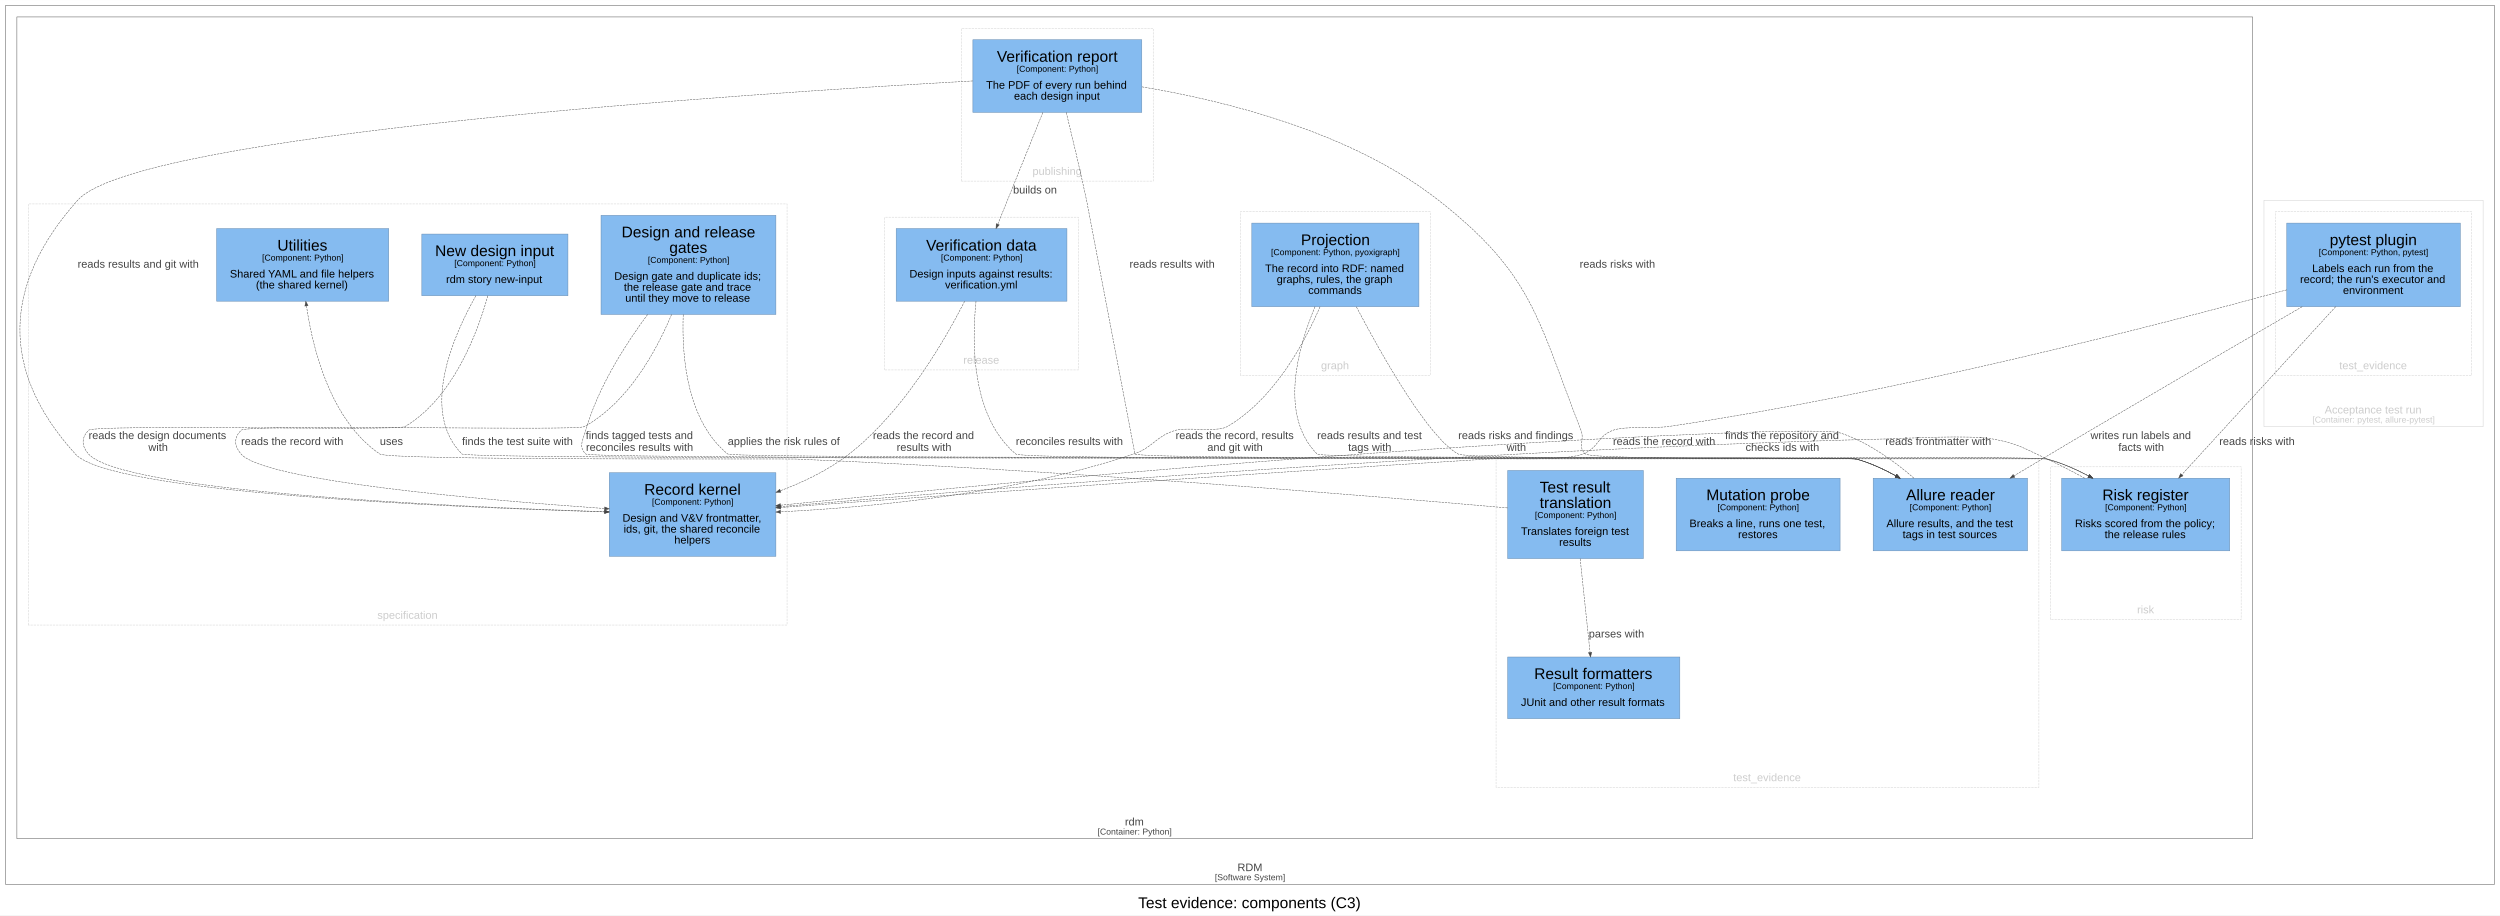
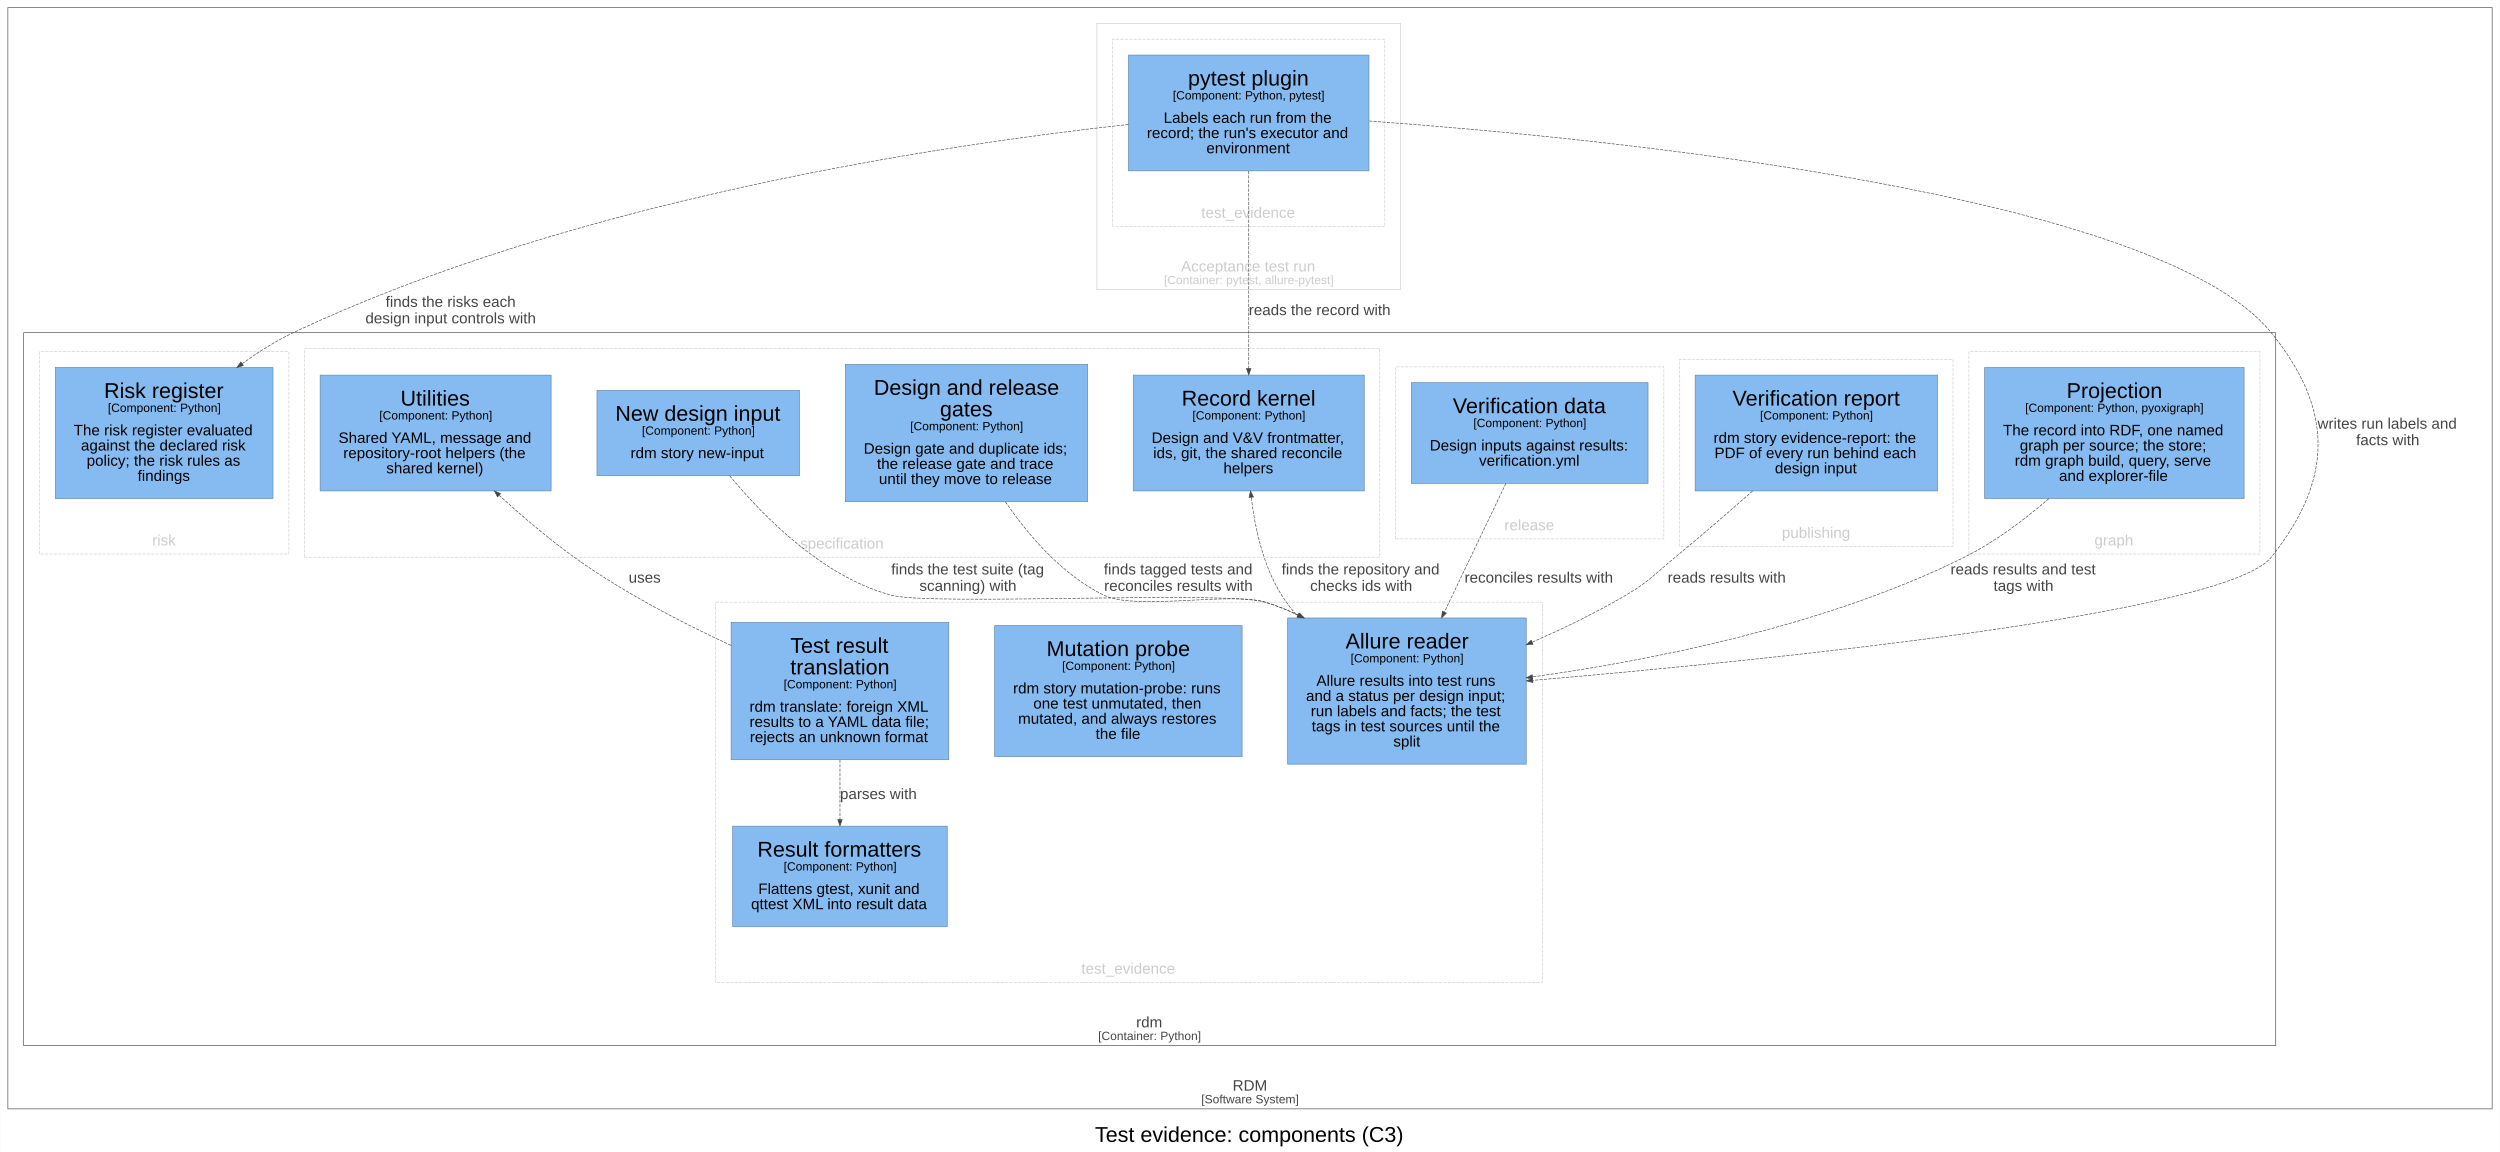
- <svg xmlns="http://www.w3.org/2000/svg" width="5476pt" height="2005pt" viewBox="0.00 0.00 5476.00 2004.80">
-   <g id="graph0" class="graph" transform="scale(1 1) rotate(0) translate(4 2000.8)">
-     <polygon fill="white" stroke="transparent" points="-4,4 -4,-2000.8 5472,-2000.8 5472,4 -4,4" />
-     <text text-anchor="start" x="2489" y="-11.8" font-family="Arial" font-size="34.00">Test evidence: components (C3)</text>
+ <svg xmlns="http://www.w3.org/2000/svg" width="3950pt" height="1820pt" viewBox="0.00 0.00 3950.00 1820.40">
+   <g id="graph0" class="graph" transform="scale(1 1) rotate(0) translate(4 1816.4)">
+     <polygon fill="white" stroke="transparent" points="-4,4 -4,-1816.4 3946,-1816.4 3946,4 -4,4" />
+     <text text-anchor="start" x="1726" y="-11.8" font-family="Arial" font-size="34.00">Test evidence: components (C3)</text>
    <g id="clust1" class="cluster">
-       <polygon fill="none" stroke="#444444" points="8,-64 8,-1988.8 5460,-1988.8 5460,-64 8,-64" />
-       <text text-anchor="start" x="2706.5" y="-92.8" font-family="Arial" font-size="24.00" fill="#444444">RDM</text>
-       <text text-anchor="start" x="2657" y="-72.8" font-family="Arial" font-size="19.00" fill="#444444">[Software System]</text>
+       <polygon fill="none" stroke="#444444" points="8,-64 8,-1804.4 3934,-1804.4 3934,-64 8,-64" />
+       <text text-anchor="start" x="1943.5" y="-92.8" font-family="Arial" font-size="24.00" fill="#444444">RDM</text>
+       <text text-anchor="start" x="1894" y="-72.8" font-family="Arial" font-size="19.00" fill="#444444">[Software System]</text>
    </g>
    <g id="clust2" class="cluster">
-       <polygon fill="none" stroke="#cccccc" points="4955,-1066.4 4955,-1562.2 5435,-1562.2 5435,-1066.4 4955,-1066.4" />
-       <text text-anchor="start" x="5088" y="-1095.2" font-family="Arial" font-size="24.00" fill="#cccccc">Acceptance test run</text>
-       <text text-anchor="start" x="5061" y="-1075.2" font-family="Arial" font-size="19.00" fill="#cccccc">[Container: pytest, allure-pytest]</text>
+       <polygon fill="none" stroke="#cccccc" points="1729,-1358.6 1729,-1779.4 2209,-1779.4 2209,-1358.6 1729,-1358.6" />
+       <text text-anchor="start" x="1862" y="-1387.4" font-family="Arial" font-size="24.00" fill="#cccccc">Acceptance test run</text>
+       <text text-anchor="start" x="1835" y="-1367.4" font-family="Arial" font-size="19.00" fill="#cccccc">[Container: pytest, allure-pytest]</text>
    </g>
    <g id="clust3" class="cluster">
-       <polygon fill="none" stroke="#cccccc" stroke-dasharray="5,2" points="4980,-1178.6 4980,-1537.2 5410,-1537.2 5410,-1178.6 4980,-1178.6" />
-       <text text-anchor="start" x="5120" y="-1192.2" font-family="Arial" font-size="24.00" fill="#cccccc">test_evidence</text>
+       <polygon fill="none" stroke="#cccccc" stroke-dasharray="5,2" points="1754,-1458.6 1754,-1754.4 2184,-1754.4 2184,-1458.6 1754,-1458.6" />
+       <text text-anchor="start" x="1894" y="-1472.2" font-family="Arial" font-size="24.00" fill="#cccccc">test_evidence</text>
    </g>
    <g id="clust4" class="cluster">
-       <polygon fill="none" stroke="#444444" points="33,-164 33,-1963.8 4930,-1963.8 4930,-164 33,-164" />
-       <text text-anchor="start" x="2460" y="-192.8" font-family="Arial" font-size="24.00" fill="#444444">rdm</text>
-       <text text-anchor="start" x="2400" y="-172.8" font-family="Arial" font-size="19.00" fill="#444444">[Container: Python]</text>
+       <polygon fill="none" stroke="#444444" points="33,-164 33,-1290.6 3592,-1290.6 3592,-164 33,-164" />
+       <text text-anchor="start" x="1791" y="-192.8" font-family="Arial" font-size="24.00" fill="#444444">rdm</text>
+       <text text-anchor="start" x="1731" y="-172.8" font-family="Arial" font-size="19.00" fill="#444444">[Container: Python]</text>
    </g>
    <g id="clust10" class="cluster">
-       <polygon fill="none" stroke="#cccccc" stroke-dasharray="5,2" points="3273,-276.2 3273,-995.4 4462,-995.4 4462,-276.2 3273,-276.2" />
-       <text text-anchor="start" x="3792.5" y="-289.8" font-family="Arial" font-size="24.00" fill="#cccccc">test_evidence</text>
+       <polygon fill="none" stroke="#cccccc" stroke-dasharray="5,2" points="1126,-264 1126,-864.8 2433,-864.8 2433,-264 1126,-264" />
+       <text text-anchor="start" x="1704.5" y="-277.6" font-family="Arial" font-size="24.00" fill="#cccccc">test_evidence</text>
    </g>
    <g id="clust5" class="cluster">
-       <polygon fill="none" stroke="#cccccc" stroke-dasharray="5,2" points="2713,-1178.6 2713,-1537.2 3129,-1537.2 3129,-1178.6 2713,-1178.6" />
-       <text text-anchor="start" x="2889.5" y="-1192.2" font-family="Arial" font-size="24.00" fill="#cccccc">graph</text>
+       <polygon fill="none" stroke="#cccccc" stroke-dasharray="5,2" points="3107,-940.8 3107,-1260.6 3567,-1260.6 3567,-940.8 3107,-940.8" />
+       <text text-anchor="start" x="3305.5" y="-954.4" font-family="Arial" font-size="24.00" fill="#cccccc">graph</text>
    </g>
    <g id="clust6" class="cluster">
-       <polygon fill="none" stroke="#cccccc" stroke-dasharray="5,2" points="2102,-1604.2 2102,-1938.8 2522,-1938.8 2522,-1604.2 2102,-1604.2" />
-       <text text-anchor="start" x="2257.5" y="-1617.8" font-family="Arial" font-size="24.00" fill="#cccccc">publishing</text>
+       <polygon fill="none" stroke="#cccccc" stroke-dasharray="5,2" points="2650,-952.8 2650,-1248.6 3082,-1248.6 3082,-952.8 2650,-952.8" />
+       <text text-anchor="start" x="2811.5" y="-966.4" font-family="Arial" font-size="24.00" fill="#cccccc">publishing</text>
    </g>
    <g id="clust7" class="cluster">
-       <polygon fill="none" stroke="#cccccc" stroke-dasharray="5,2" points="1934,-1190.6 1934,-1525.2 2358,-1525.2 2358,-1190.6 1934,-1190.6" />
-       <text text-anchor="start" x="2106" y="-1204.2" font-family="Arial" font-size="24.00" fill="#cccccc">release</text>
+       <polygon fill="none" stroke="#cccccc" stroke-dasharray="5,2" points="2201,-964.8 2201,-1236.6 2625,-1236.6 2625,-964.8 2201,-964.8" />
+       <text text-anchor="start" x="2373" y="-978.4" font-family="Arial" font-size="24.00" fill="#cccccc">release</text>
    </g>
    <g id="clust8" class="cluster">
-       <polygon fill="none" stroke="#cccccc" stroke-dasharray="5,2" points="4487,-643.8 4487,-978.4 4905,-978.4 4905,-643.8 4487,-643.8" />
-       <text text-anchor="start" x="4677" y="-657.4" font-family="Arial" font-size="24.00" fill="#cccccc">risk</text>
+       <polygon fill="none" stroke="#cccccc" stroke-dasharray="5,2" points="58,-940.8 58,-1260.6 452,-1260.6 452,-940.8 58,-940.8" />
+       <text text-anchor="start" x="236" y="-954.4" font-family="Arial" font-size="24.00" fill="#cccccc">risk</text>
    </g>
    <g id="clust9" class="cluster">
-       <polygon fill="none" stroke="#cccccc" stroke-dasharray="5,2" points="58,-631.8 58,-1554.2 1720,-1554.2 1720,-631.8 58,-631.8" />
-       <text text-anchor="start" x="822.5" y="-645.4" font-family="Arial" font-size="24.00" fill="#cccccc">specification</text>
-     </g>
-     <g id="43" class="node">
-       <polygon fill="#85bbf0" stroke="#5d82a8" points="5385,-1512.2 5005,-1512.2 5005,-1329.2 5385,-1329.2 5385,-1512.2" />
-       <text text-anchor="start" x="5099" y="-1464" font-family="Arial" font-size="34.00" fill="#000000">pytest plugin</text>
-       <text text-anchor="start" x="5075" y="-1442" font-family="Arial" font-size="19.00" fill="#000000">[Component: Python, pytest]</text>
-       <text text-anchor="start" x="5060.5" y="-1405" font-family="Arial" font-size="24.00" fill="#000000">Labels each run from the</text>
-       <text text-anchor="start" x="5034" y="-1381" font-family="Arial" font-size="24.00" fill="#000000">record; the run's executor and</text>
-       <text text-anchor="start" x="5128" y="-1357" font-family="Arial" font-size="24.00" fill="#000000">environment</text>
+       <polygon fill="none" stroke="#cccccc" stroke-dasharray="5,2" points="477,-935.8 477,-1265.6 2176,-1265.6 2176,-935.8 477,-935.8" />
+       <text text-anchor="start" x="1260" y="-949.4" font-family="Arial" font-size="24.00" fill="#cccccc">specification</text>
+     </g>
+     <g id="44" class="node">
+       <polygon fill="#85bbf0" stroke="#5d82a8" points="2159,-1729.4 1779,-1729.4 1779,-1546.4 2159,-1546.4 2159,-1729.4" />
+       <text text-anchor="start" x="1873" y="-1681.2" font-family="Arial" font-size="34.00" fill="#000000">pytest plugin</text>
+       <text text-anchor="start" x="1849" y="-1659.2" font-family="Arial" font-size="19.00" fill="#000000">[Component: Python, pytest]</text>
+       <text text-anchor="start" x="1834.5" y="-1622.2" font-family="Arial" font-size="24.00" fill="#000000">Labels each run from the</text>
+       <text text-anchor="start" x="1808" y="-1598.2" font-family="Arial" font-size="24.00" fill="#000000">record; the run's executor and</text>
+       <text text-anchor="start" x="1902" y="-1574.2" font-family="Arial" font-size="24.00" fill="#000000">environment</text>
    </g>
    <g id="25" class="node">
-       <polygon fill="#85bbf0" stroke="#5d82a8" points="4880,-953.4 4512,-953.4 4512,-794.4 4880,-794.4 4880,-953.4" />
-       <text text-anchor="start" x="4601" y="-905.2" font-family="Arial" font-size="34.00" fill="#000000">Risk register</text>
-       <text text-anchor="start" x="4607" y="-883.2" font-family="Arial" font-size="19.00" fill="#000000">[Component: Python]</text>
-       <text text-anchor="start" x="4541" y="-846.2" font-family="Arial" font-size="24.00" fill="#000000">Risks scored from the policy;</text>
-       <text text-anchor="start" x="4606" y="-822.2" font-family="Arial" font-size="24.00" fill="#000000">the release rules</text>
-     </g>
-     <g id="120" class="edge">
-       <path fill="none" stroke="#444444" stroke-dasharray="5,2" d="M5112.04,-1329.13C5018.36,-1226.84 4867.02,-1061.62 4775,-961.15" />
-       <polygon fill="#444444" stroke="#444444" points="4777.54,-958.75 4768.21,-953.73 4772.38,-963.47 4777.54,-958.75" />
-       <text text-anchor="start" x="4857" y="-1026.2" font-family="Arial" font-size="24.00" fill="#444444">reads risks with</text>
+       <polygon fill="#85bbf0" stroke="#5d82a8" points="427,-1235.6 83,-1235.6 83,-1028.6 427,-1028.6 427,-1235.6" />
+       <text text-anchor="start" x="160" y="-1187.4" font-family="Arial" font-size="34.00" fill="#000000">Risk register</text>
+       <text text-anchor="start" x="166" y="-1165.4" font-family="Arial" font-size="19.00" fill="#000000">[Component: Python]</text>
+       <text text-anchor="start" x="112" y="-1128.4" font-family="Arial" font-size="24.00" fill="#000000">The risk register evaluated</text>
+       <text text-anchor="start" x="123.5" y="-1104.4" font-family="Arial" font-size="24.00" fill="#000000">against the declared risk</text>
+       <text text-anchor="start" x="132.5" y="-1080.4" font-family="Arial" font-size="24.00" fill="#000000">policy; the risk rules as</text>
+       <text text-anchor="start" x="213" y="-1056.4" font-family="Arial" font-size="24.00" fill="#000000">findings</text>
+     </g>
+     <g id="121" class="edge">
+       <path fill="none" stroke="#444444" stroke-dasharray="5,2" d="M1778.93,-1619.75C1484.01,-1587.43 903.86,-1500.82 459,-1290.6 431.26,-1277.49 403.74,-1260.1 378.32,-1241.67" />
+       <polygon fill="#444444" stroke="#444444" points="380.27,-1238.76 370.14,-1235.65 376.12,-1244.4 380.27,-1238.76" />
+       <text text-anchor="start" x="605" y="-1331.4" font-family="Arial" font-size="24.00" fill="#444444">finds the risks each</text>
+       <text text-anchor="start" x="573" y="-1305.4" font-family="Arial" font-size="24.00" fill="#444444">design input controls with</text>
    </g>
    <g id="6" class="node">
-       <polygon fill="#85bbf0" stroke="#5d82a8" points="1695.5,-965.4 1330.5,-965.4 1330.5,-782.4 1695.5,-782.4 1695.5,-965.4" />
-       <text text-anchor="start" x="1407" y="-917.2" font-family="Arial" font-size="34.00" fill="#000000">Record kernel</text>
-       <text text-anchor="start" x="1424" y="-895.2" font-family="Arial" font-size="19.00" fill="#000000">[Component: Python]</text>
-       <text text-anchor="start" x="1359.5" y="-858.2" font-family="Arial" font-size="24.00" fill="#000000">Design and V&amp;V frontmatter,</text>
-       <text text-anchor="start" x="1362" y="-834.2" font-family="Arial" font-size="24.00" fill="#000000">ids, git, the shared reconcile</text>
-       <text text-anchor="start" x="1473" y="-810.2" font-family="Arial" font-size="24.00" fill="#000000">helpers</text>
-     </g>
-     <g id="116" class="edge">
-       <path fill="none" stroke="#444444" stroke-dasharray="5,2" d="M5004.93,-1366.02C4715.06,-1286.5 4143.93,-1138.98 3649,-1066.4 3622.56,-1062.52 3553.95,-1067.99 3529,-1058.4 3494.14,-1045 3497.95,-1019.56 3463,-1006.4 3419.68,-990.09 3301.2,-998.22 3255,-995.4 2692.05,-961.05 2027.32,-912.98 1706.05,-889.28" />
-       <polygon fill="#444444" stroke="#444444" points="1705.93,-885.76 1695.7,-888.52 1705.42,-892.74 1705.93,-885.76" />
-       <text text-anchor="start" x="3529" y="-1026.2" font-family="Arial" font-size="24.00" fill="#444444">reads the record with</text>
+       <polygon fill="#85bbf0" stroke="#5d82a8" points="2151.5,-1223.6 1786.5,-1223.6 1786.5,-1040.6 2151.5,-1040.6 2151.5,-1223.6" />
+       <text text-anchor="start" x="1863" y="-1175.4" font-family="Arial" font-size="34.00" fill="#000000">Record kernel</text>
+       <text text-anchor="start" x="1880" y="-1153.4" font-family="Arial" font-size="19.00" fill="#000000">[Component: Python]</text>
+       <text text-anchor="start" x="1815.5" y="-1116.4" font-family="Arial" font-size="24.00" fill="#000000">Design and V&amp;V frontmatter,</text>
+       <text text-anchor="start" x="1818" y="-1092.4" font-family="Arial" font-size="24.00" fill="#000000">ids, git, the shared reconcile</text>
+       <text text-anchor="start" x="1929" y="-1068.4" font-family="Arial" font-size="24.00" fill="#000000">helpers</text>
+     </g>
+     <g id="117" class="edge">
+       <path fill="none" stroke="#444444" stroke-dasharray="5,2" d="M1969,-1546.25C1969,-1458.32 1969,-1325.18 1969,-1233.95" />
+       <polygon fill="#444444" stroke="#444444" points="1972.5,-1233.87 1969,-1223.87 1965.5,-1233.87 1972.5,-1233.87" />
+       <text text-anchor="start" x="1969" y="-1318.4" font-family="Arial" font-size="24.00" fill="#444444">reads the record with</text>
    </g>
    <g id="21" class="node">
-       <polygon fill="#85bbf0" stroke="#5d82a8" points="4437,-953.4 4099,-953.4 4099,-794.4 4437,-794.4 4437,-953.4" />
-       <text text-anchor="start" x="4171" y="-905.2" font-family="Arial" font-size="34.00" fill="#000000">Allure reader</text>
-       <text text-anchor="start" x="4179" y="-883.2" font-family="Arial" font-size="19.00" fill="#000000">[Component: Python]</text>
-       <text text-anchor="start" x="4128" y="-846.2" font-family="Arial" font-size="24.00" fill="#000000">Allure results, and the test</text>
-       <text text-anchor="start" x="4163.5" y="-822.2" font-family="Arial" font-size="24.00" fill="#000000">tags in test sources</text>
-     </g>
-     <g id="129" class="edge">
-       <path fill="none" stroke="#444444" stroke-dasharray="5,2" d="M5038.71,-1329.12C4913.22,-1256.27 4732.56,-1151.13 4575,-1058.4 4527.77,-1030.6 4516.06,-1023.49 4469,-995.4 4449.13,-983.54 4428.17,-971 4407.58,-958.67" />
-       <polygon fill="#444444" stroke="#444444" points="4409.16,-955.54 4398.78,-953.4 4405.56,-961.54 4409.16,-955.54" />
-       <text text-anchor="start" x="4575" y="-1039.2" font-family="Arial" font-size="24.00" fill="#444444">writes run labels and</text>
-       <text text-anchor="start" x="4636" y="-1013.2" font-family="Arial" font-size="24.00" fill="#444444">facts with</text>
-     </g>
-     <g id="36" class="node">
-       <polygon fill="#85bbf0" stroke="#5d82a8" points="3104,-1512.2 2738,-1512.2 2738,-1329.2 3104,-1329.2 3104,-1512.2" />
-       <text text-anchor="start" x="2845.5" y="-1464" font-family="Arial" font-size="34.00" fill="#000000">Projection</text>
-       <text text-anchor="start" x="2780" y="-1442" font-family="Arial" font-size="19.00" fill="#000000">[Component: Python, pyoxigraph]</text>
-       <text text-anchor="start" x="2767" y="-1405" font-family="Arial" font-size="24.00" fill="#000000">The record into RDF: named</text>
-       <text text-anchor="start" x="2792.5" y="-1381" font-family="Arial" font-size="24.00" fill="#000000">graphs, rules, the graph</text>
-       <text text-anchor="start" x="2861.5" y="-1357" font-family="Arial" font-size="24.00" fill="#000000">commands</text>
-     </g>
-     <g id="82" class="edge">
-       <path fill="none" stroke="#444444" stroke-dasharray="5,2" d="M2967.01,-1328.76C3025.04,-1218.22 3125.05,-1041.98 3190,-1006.4 3221.43,-989.18 4445.36,-1004.57 4480,-995.4 4511.04,-987.19 4542.37,-973.49 4571.18,-958.22" />
-       <polygon fill="#444444" stroke="#444444" points="4572.9,-961.27 4580.03,-953.43 4569.57,-955.11 4572.9,-961.27" />
-       <text text-anchor="start" x="3190" y="-1039.2" font-family="Arial" font-size="24.00" fill="#444444">reads risks and findings</text>
-       <text text-anchor="start" x="3296" y="-1013.2" font-family="Arial" font-size="24.00" fill="#444444">with</text>
-     </g>
-     <g id="81" class="edge">
-       <path fill="none" stroke="#444444" stroke-dasharray="5,2" d="M2887.44,-1328.95C2851.16,-1245.02 2784.64,-1124.74 2684,-1066.4 2662.22,-1053.78 2595.1,-1065.66 2571,-1058.4 2526.03,-1044.85 2523.51,-1021.39 2479,-1006.4 2220.44,-919.31 1904.48,-889.76 1705.93,-879.82" />
-       <polygon fill="#444444" stroke="#444444" points="1705.84,-876.31 1695.68,-879.31 1705.5,-883.3 1705.84,-876.31" />
-       <text text-anchor="start" x="2571" y="-1039.2" font-family="Arial" font-size="24.00" fill="#444444">reads the record, results</text>
-       <text text-anchor="start" x="2640.5" y="-1013.2" font-family="Arial" font-size="24.00" fill="#444444">and git with</text>
+       <polygon fill="#85bbf0" stroke="#5d82a8" points="2407.5,-839.8 2030.5,-839.8 2030.5,-608.8 2407.5,-608.8 2407.5,-839.8" />
+       <text text-anchor="start" x="2122" y="-791.6" font-family="Arial" font-size="34.00" fill="#000000">Allure reader</text>
+       <text text-anchor="start" x="2130" y="-769.6" font-family="Arial" font-size="19.00" fill="#000000">[Component: Python]</text>
+       <text text-anchor="start" x="2076" y="-732.6" font-family="Arial" font-size="24.00" fill="#000000">Allure results into test runs</text>
+       <text text-anchor="start" x="2059.5" y="-708.6" font-family="Arial" font-size="24.00" fill="#000000">and a status per design input;</text>
+       <text text-anchor="start" x="2067" y="-684.6" font-family="Arial" font-size="24.00" fill="#000000">run labels and facts; the test</text>
+       <text text-anchor="start" x="2068.5" y="-660.6" font-family="Arial" font-size="24.00" fill="#000000">tags in test sources until the</text>
+       <text text-anchor="start" x="2197.5" y="-636.6" font-family="Arial" font-size="24.00" fill="#000000">split</text>
+     </g>
+     <g id="130" class="edge">
+       <path fill="none" stroke="#444444" stroke-dasharray="5,2" d="M2159.37,-1625.16C2547.23,-1596.87 3407.44,-1510.25 3585,-1290.6 3684.13,-1167.97 3683.01,-1059.33 3585,-935.8 3513.34,-845.48 2779.3,-772.13 2417.88,-741.18" />
+       <polygon fill="#444444" stroke="#444444" points="2418.09,-737.68 2407.83,-740.32 2417.5,-744.66 2418.09,-737.68" />
+       <text text-anchor="start" x="3658" y="-1138.9" font-family="Arial" font-size="24.00" fill="#444444">writes run labels and</text>
+       <text text-anchor="start" x="3719" y="-1112.9" font-family="Arial" font-size="24.00" fill="#444444">facts with</text>
+     </g>
+     <g id="37" class="node">
+       <polygon fill="#85bbf0" stroke="#5d82a8" points="3542,-1235.6 3132,-1235.6 3132,-1028.6 3542,-1028.6 3542,-1235.6" />
+       <text text-anchor="start" x="3261.5" y="-1187.4" font-family="Arial" font-size="34.00" fill="#000000">Projection</text>
+       <text text-anchor="start" x="3196" y="-1165.4" font-family="Arial" font-size="19.00" fill="#000000">[Component: Python, pyoxigraph]</text>
+       <text text-anchor="start" x="3161" y="-1128.4" font-family="Arial" font-size="24.00" fill="#000000">The record into RDF, one named</text>
+       <text text-anchor="start" x="3187.5" y="-1104.4" font-family="Arial" font-size="24.00" fill="#000000">graph per source; the store;</text>
+       <text text-anchor="start" x="3179.5" y="-1080.4" font-family="Arial" font-size="24.00" fill="#000000">rdm graph build, query, serve</text>
+       <text text-anchor="start" x="3249.5" y="-1056.4" font-family="Arial" font-size="24.00" fill="#000000">and explorer-file</text>
+     </g>
+     <g id="128" class="edge">
+       <path fill="none" stroke="#444444" stroke-dasharray="5,2" d="M3233.41,-1028.39C3194.33,-994.56 3147.73,-959.56 3100,-935.8 2880.72,-826.64 2602.14,-772.39 2417.59,-746.64" />
+       <polygon fill="#444444" stroke="#444444" points="2417.88,-743.15 2407.5,-745.25 2416.93,-750.08 2417.88,-743.15" />
+       <text text-anchor="start" x="3078" y="-908.6" font-family="Arial" font-size="24.00" fill="#444444">reads results and test</text>
+       <text text-anchor="start" x="3146" y="-882.6" font-family="Arial" font-size="24.00" fill="#444444">tags with</text>
+     </g>
+     <g id="35" class="node">
+       <polygon fill="#85bbf0" stroke="#5d82a8" points="3057.5,-1223.6 2674.5,-1223.6 2674.5,-1040.6 3057.5,-1040.6 3057.5,-1223.6" />
+       <text text-anchor="start" x="2733.5" y="-1175.4" font-family="Arial" font-size="34.00" fill="#000000">Verification report</text>
+       <text text-anchor="start" x="2777" y="-1153.4" font-family="Arial" font-size="19.00" fill="#000000">[Component: Python]</text>
+       <text text-anchor="start" x="2703.5" y="-1116.4" font-family="Arial" font-size="24.00" fill="#000000">rdm story evidence-report: the</text>
+       <text text-anchor="start" x="2705" y="-1092.4" font-family="Arial" font-size="24.00" fill="#000000">PDF of every run behind each</text>
+       <text text-anchor="start" x="2800.5" y="-1068.4" font-family="Arial" font-size="24.00" fill="#000000">design input</text>
+     </g>
+     <g id="133" class="edge">
+       <path fill="none" stroke="#444444" stroke-dasharray="5,2" d="M2765.32,-1040.52C2727.43,-1007.07 2683.67,-969.19 2643,-935.8 2609.2,-908.04 2602.67,-898.02 2565,-875.8 2518.66,-848.46 2466.43,-823.17 2416.88,-801.43" />
+       <polygon fill="#444444" stroke="#444444" points="2418.22,-798.2 2407.65,-797.41 2415.42,-804.62 2418.22,-798.2" />
+       <text text-anchor="start" x="2631" y="-895.6" font-family="Arial" font-size="24.00" fill="#444444">reads results with</text>
+     </g>
+     <g id="19" class="node">
+       <polygon fill="#85bbf0" stroke="#5d82a8" points="2600,-1211.6 2226,-1211.6 2226,-1052.6 2600,-1052.6 2600,-1211.6" />
+       <text text-anchor="start" x="2291.5" y="-1163.4" font-family="Arial" font-size="34.00" fill="#000000">Verification data</text>
+       <text text-anchor="start" x="2324" y="-1141.4" font-family="Arial" font-size="19.00" fill="#000000">[Component: Python]</text>
+       <text text-anchor="start" x="2255" y="-1104.4" font-family="Arial" font-size="24.00" fill="#000000">Design inputs against results:</text>
+       <text text-anchor="start" x="2333" y="-1080.4" font-family="Arial" font-size="24.00" fill="#000000">verification.yml</text>
+     </g>
+     <g id="132" class="edge">
+       <path fill="none" stroke="#444444" stroke-dasharray="5,2" d="M2375.36,-1052.38C2347.79,-994.7 2309.82,-915.28 2278.2,-849.14" />
+       <polygon fill="#444444" stroke="#444444" points="2281.26,-847.41 2273.79,-839.9 2274.94,-850.43 2281.26,-847.41" />
+       <text text-anchor="start" x="2310" y="-895.6" font-family="Arial" font-size="24.00" fill="#444444">reconciles results with</text>
+     </g>
+     <g id="11" class="node">
+       <polygon fill="#85bbf0" stroke="#5d82a8" points="1259,-1199.6 939,-1199.6 939,-1064.6 1259,-1064.6 1259,-1199.6" />
+       <text text-anchor="start" x="968" y="-1151.4" font-family="Arial" font-size="34.00" fill="#000000">New design input</text>
+       <text text-anchor="start" x="1010" y="-1129.4" font-family="Arial" font-size="19.00" fill="#000000">[Component: Python]</text>
+       <text text-anchor="start" x="992" y="-1092.4" font-family="Arial" font-size="24.00" fill="#000000">rdm story new-input</text>
    </g>
    <g id="127" class="edge">
-       <path fill="none" stroke="#444444" stroke-dasharray="5,2" d="M2876.44,-1329.18C2837.25,-1235.05 2798.17,-1090 2881,-1006.4 2892.54,-994.75 4046.19,-999.76 4062,-995.4 4091.64,-987.22 4121.41,-973.65 4148.74,-958.51" />
-       <polygon fill="#444444" stroke="#444444" points="4150.54,-961.51 4157.53,-953.55 4147.1,-955.42 4150.54,-961.51" />
-       <text text-anchor="start" x="2881" y="-1039.2" font-family="Arial" font-size="24.00" fill="#444444">reads results and test</text>
-       <text text-anchor="start" x="2949" y="-1013.2" font-family="Arial" font-size="24.00" fill="#444444">tags with</text>
-     </g>
-     <g id="34" class="node">
-       <polygon fill="#85bbf0" stroke="#5d82a8" points="2497,-1913.8 2127,-1913.8 2127,-1754.8 2497,-1754.8 2497,-1913.8" />
-       <text text-anchor="start" x="2179.5" y="-1865.6" font-family="Arial" font-size="34.00" fill="#000000">Verification report</text>
-       <text text-anchor="start" x="2223" y="-1843.6" font-family="Arial" font-size="19.00" fill="#000000">[Component: Python]</text>
-       <text text-anchor="start" x="2156" y="-1806.6" font-family="Arial" font-size="24.00" fill="#000000">The PDF of every run behind</text>
-       <text text-anchor="start" x="2217" y="-1782.6" font-family="Arial" font-size="24.00" fill="#000000">each design input</text>
-     </g>
-     <g id="19" class="node">
-       <polygon fill="#85bbf0" stroke="#5d82a8" points="2333,-1500.2 1959,-1500.2 1959,-1341.2 2333,-1341.2 2333,-1500.2" />
-       <text text-anchor="start" x="2024.5" y="-1452" font-family="Arial" font-size="34.00" fill="#000000">Verification data</text>
-       <text text-anchor="start" x="2057" y="-1430" font-family="Arial" font-size="19.00" fill="#000000">[Component: Python]</text>
-       <text text-anchor="start" x="1988" y="-1393" font-family="Arial" font-size="24.00" fill="#000000">Design inputs against results:</text>
-       <text text-anchor="start" x="2066" y="-1369" font-family="Arial" font-size="24.00" fill="#000000">verification.yml</text>
-     </g>
-     <g id="112" class="edge">
-       <path fill="none" stroke="#444444" stroke-dasharray="5,2" d="M2280.19,-1754.43C2251.99,-1684.5 2210.85,-1582.51 2181.57,-1509.9" />
-       <polygon fill="#444444" stroke="#444444" points="2184.69,-1508.27 2177.7,-1500.31 2178.2,-1510.89 2184.69,-1508.27" />
-       <text text-anchor="start" x="2215" y="-1577" font-family="Arial" font-size="24.00" fill="#444444">builds on</text>
-     </g>
-     <g id="114" class="edge">
-       <path fill="none" stroke="#444444" stroke-dasharray="5,2" d="M2497.38,-1810.66C2679.09,-1780.44 2955.87,-1712.11 3147,-1562.2 3354.23,-1399.66 3363.21,-1303.73 3459,-1058.4 3467.56,-1036.48 3450.94,-1021.49 3469,-1006.4 3490.56,-988.4 4452.86,-1002.62 4480,-995.4 4510.93,-987.18 4542.16,-973.52 4570.9,-958.3" />
-       <polygon fill="#444444" stroke="#444444" points="4572.6,-961.37 4579.73,-953.53 4569.27,-955.21 4572.6,-961.37" />
-       <text text-anchor="start" x="3456" y="-1414.5" font-family="Arial" font-size="24.00" fill="#444444">reads risks with</text>
-     </g>
-     <g id="113" class="edge">
-       <path fill="none" stroke="#444444" stroke-dasharray="5,2" d="M2126.76,-1823.61C1629.79,-1795.75 295.79,-1707.95 166,-1562.2 1.72,-1377.71 -5.01,-1189.34 161,-1006.4 237.38,-922.23 965.35,-890.26 1320.29,-879.6" />
-       <polygon fill="#444444" stroke="#444444" points="1320.54,-883.09 1330.43,-879.3 1320.33,-876.1 1320.54,-883.09" />
-       <text text-anchor="start" x="166" y="-1414.5" font-family="Arial" font-size="24.00" fill="#444444">reads results and git with</text>
-     </g>
-     <g id="132" class="edge">
-       <path fill="none" stroke="#444444" stroke-dasharray="5,2" d="M2331.53,-1754.62C2344.7,-1700.61 2362.13,-1627.23 2376,-1562.2 2376,-1562.2 2482,-1006.4 2482,-1006.4 2498.86,-992.35 4040.84,-1001.21 4062,-995.4 4091.74,-987.23 4121.61,-973.62 4149.01,-958.43" />
-       <polygon fill="#444444" stroke="#444444" points="4150.83,-961.42 4157.81,-953.44 4147.39,-955.32 4150.83,-961.42" />
-       <text text-anchor="start" x="2470" y="-1414.5" font-family="Arial" font-size="24.00" fill="#444444">reads results with</text>
-     </g>
-     <g id="106" class="edge">
-       <path fill="none" stroke="#444444" stroke-dasharray="5,2" d="M2108.96,-1340.92C2062.03,-1248.9 1972.97,-1097.66 1856,-1006.4 1811.77,-971.89 1757.43,-945.57 1705.16,-925.89" />
-       <polygon fill="#444444" stroke="#444444" points="1706.36,-922.6 1695.77,-922.41 1703.94,-929.17 1706.36,-922.6" />
-       <text text-anchor="start" x="1908" y="-1039.2" font-family="Arial" font-size="24.00" fill="#444444">reads the record and</text>
-       <text text-anchor="start" x="1960" y="-1013.2" font-family="Arial" font-size="24.00" fill="#444444">results with</text>
-     </g>
-     <g id="131" class="edge">
-       <path fill="none" stroke="#444444" stroke-dasharray="5,2" d="M2133.86,-1341.05C2124.12,-1245.45 2125.09,-1086.96 2221,-1006.4 2240.58,-989.95 4037.34,-1002.16 4062,-995.4 4091.75,-987.24 4121.61,-973.64 4149.01,-958.45" />
-       <polygon fill="#444444" stroke="#444444" points="4150.84,-961.44 4157.82,-953.47 4147.39,-955.35 4150.84,-961.44" />
-       <text text-anchor="start" x="2221" y="-1026.2" font-family="Arial" font-size="24.00" fill="#444444">reconciles results with</text>
-     </g>
-     <g id="97" class="edge">
-       <path fill="none" stroke="#444444" stroke-dasharray="5,2" d="M4562.34,-953.44C4535.48,-968.18 4507.15,-982.86 4480,-995.4 4428.62,-1019.13 4416.22,-1029.47 4360.5,-1039.4 4309.09,-1048.56 4177.71,-1040.72 4125.5,-1039.4 3218.88,-1016.5 2138.26,-928.74 1705.8,-891.15" />
-       <polygon fill="#444444" stroke="#444444" points="1705.97,-887.65 1695.7,-890.27 1705.36,-894.63 1705.97,-887.65" />
-       <text text-anchor="start" x="4125.5" y="-1026.2" font-family="Arial" font-size="24.00" fill="#444444">reads frontmatter with</text>
-     </g>
-     <g id="11" class="node">
-       <polygon fill="#85bbf0" stroke="#5d82a8" points="1240,-1488.2 920,-1488.2 920,-1353.2 1240,-1353.2 1240,-1488.2" />
-       <text text-anchor="start" x="949" y="-1440" font-family="Arial" font-size="34.00" fill="#000000">New design input</text>
-       <text text-anchor="start" x="991" y="-1418" font-family="Arial" font-size="19.00" fill="#000000">[Component: Python]</text>
-       <text text-anchor="start" x="973" y="-1381" font-family="Arial" font-size="24.00" fill="#000000">rdm story new-input</text>
-     </g>
-     <g id="100" class="edge">
-       <path fill="none" stroke="#444444" stroke-dasharray="5,2" d="M1064.53,-1353.05C1041.13,-1269.25 987.86,-1128.8 883,-1066.4 866.46,-1056.55 203.53,-1072.09 190,-1058.4 173.75,-1041.96 174.49,-1023.53 190,-1006.4 264.36,-924.28 971.24,-891.37 1320.13,-880.05" />
-       <polygon fill="#444444" stroke="#444444" points="1320.46,-883.54 1330.34,-879.72 1320.23,-876.55 1320.46,-883.54" />
-       <text text-anchor="start" x="190" y="-1039.2" font-family="Arial" font-size="24.00" fill="#444444">reads the design documents</text>
-       <text text-anchor="start" x="321" y="-1013.2" font-family="Arial" font-size="24.00" fill="#444444">with</text>
-     </g>
-     <g id="126" class="edge">
-       <path fill="none" stroke="#444444" stroke-dasharray="5,2" d="M1038.32,-1353.17C986.85,-1261.72 916.62,-1098.11 1008,-1006.4 1022.97,-991.38 4041.54,-1000.98 4062,-995.4 4091.76,-987.28 4121.63,-973.69 4149.03,-958.5" />
-       <polygon fill="#444444" stroke="#444444" points="4150.85,-961.49 4157.83,-953.52 4147.41,-955.4 4150.85,-961.49" />
-       <text text-anchor="start" x="1008" y="-1026.2" font-family="Arial" font-size="24.00" fill="#444444">finds the test suite with</text>
+       <path fill="none" stroke="#444444" stroke-dasharray="5,2" d="M1148.72,-1064.57C1202.82,-999.09 1296.14,-904.82 1404,-875.8 1467.42,-858.73 1932.02,-883.44 1995,-864.8 2012.77,-859.54 2030.52,-852.46 2047.8,-844.27" />
+       <polygon fill="#444444" stroke="#444444" points="2049.34,-847.41 2056.8,-839.88 2046.28,-841.12 2049.34,-847.41" />
+       <text text-anchor="start" x="1404" y="-908.6" font-family="Arial" font-size="24.00" fill="#444444">finds the test suite (tag</text>
+       <text text-anchor="start" x="1448.5" y="-882.6" font-family="Arial" font-size="24.00" fill="#444444">scanning) with</text>
    </g>
    <g id="7" class="node">
-       <polygon fill="#85bbf0" stroke="#5d82a8" points="847.5,-1500.2 470.5,-1500.2 470.5,-1341.2 847.5,-1341.2 847.5,-1500.2" />
-       <text text-anchor="start" x="603.5" y="-1452" font-family="Arial" font-size="34.00" fill="#000000">Utilities</text>
-       <text text-anchor="start" x="570" y="-1430" font-family="Arial" font-size="19.00" fill="#000000">[Component: Python]</text>
-       <text text-anchor="start" x="499.5" y="-1393" font-family="Arial" font-size="24.00" fill="#000000">Shared YAML and file helpers</text>
-       <text text-anchor="start" x="556.5" y="-1369" font-family="Arial" font-size="24.00" fill="#000000">(the shared kernel)</text>
+       <polygon fill="#85bbf0" stroke="#5d82a8" points="866.5,-1223.6 501.5,-1223.6 501.5,-1040.6 866.5,-1040.6 866.5,-1223.6" />
+       <text text-anchor="start" x="628.5" y="-1175.4" font-family="Arial" font-size="34.00" fill="#000000">Utilities</text>
+       <text text-anchor="start" x="595" y="-1153.4" font-family="Arial" font-size="19.00" fill="#000000">[Component: Python]</text>
+       <text text-anchor="start" x="530.5" y="-1116.4" font-family="Arial" font-size="24.00" fill="#000000">Shared YAML, message and</text>
+       <text text-anchor="start" x="538" y="-1092.4" font-family="Arial" font-size="24.00" fill="#000000">repository-root helpers (the</text>
+       <text text-anchor="start" x="606" y="-1068.4" font-family="Arial" font-size="24.00" fill="#000000">shared kernel)</text>
    </g>
    <g id="8" class="node">
-       <polygon fill="#85bbf0" stroke="#5d82a8" points="1695.5,-1529.2 1312.5,-1529.2 1312.5,-1312.2 1695.5,-1312.2 1695.5,-1529.2" />
-       <text text-anchor="start" x="1357.5" y="-1481" font-family="Arial" font-size="34.00" fill="#000000">Design and release</text>
-       <text text-anchor="start" x="1462" y="-1447" font-family="Arial" font-size="34.00" fill="#000000">gates</text>
-       <text text-anchor="start" x="1415" y="-1425" font-family="Arial" font-size="19.00" fill="#000000">[Component: Python]</text>
-       <text text-anchor="start" x="1341.5" y="-1388" font-family="Arial" font-size="24.00" fill="#000000">Design gate and duplicate ids;</text>
-       <text text-anchor="start" x="1362.5" y="-1364" font-family="Arial" font-size="24.00" fill="#000000">the release gate and trace</text>
-       <text text-anchor="start" x="1365.5" y="-1340" font-family="Arial" font-size="24.00" fill="#000000">until they move to release</text>
-     </g>
-     <g id="76" class="edge">
-       <path fill="none" stroke="#444444" stroke-dasharray="5,2" d="M1492.54,-1311.95C1488.96,-1215.49 1501.72,-1078.48 1590,-1006.4 1605.55,-993.71 4460.59,-1000.49 4480,-995.4 4511.06,-987.26 4542.4,-973.6 4571.2,-958.33" />
-       <polygon fill="#444444" stroke="#444444" points="4572.93,-961.38 4580.06,-953.55 4569.6,-955.22 4572.93,-961.38" />
-       <text text-anchor="start" x="1590" y="-1026.2" font-family="Arial" font-size="24.00" fill="#444444">applies the risk rules of</text>
-     </g>
-     <g id="75" class="edge">
-       <path fill="none" stroke="#444444" stroke-dasharray="5,2" d="M1467.01,-1311.98C1432.02,-1228.52 1370.6,-1118.59 1276,-1066.4 1257.71,-1056.31 538.69,-1073.25 524,-1058.4 507.75,-1041.97 508.77,-1023.79 524,-1006.4 575.57,-947.51 1047.43,-906.22 1320.32,-887.04" />
-       <polygon fill="#444444" stroke="#444444" points="1320.61,-890.53 1330.34,-886.34 1320.12,-883.54 1320.61,-890.53" />
-       <text text-anchor="start" x="524" y="-1026.2" font-family="Arial" font-size="24.00" fill="#444444">reads the record with</text>
-     </g>
-     <g id="124" class="edge">
-       <path fill="none" stroke="#444444" stroke-dasharray="5,2" d="M1414.49,-1311.97C1363.91,-1243.9 1305.61,-1151.47 1279,-1058.4 1272.65,-1036.18 1262.69,-1022.77 1279,-1006.4 1292.64,-992.71 4043.36,-1000.49 4062,-995.4 4091.75,-987.27 4121.62,-973.68 4149.02,-958.5" />
-       <polygon fill="#444444" stroke="#444444" points="4150.85,-961.48 4157.83,-953.51 4147.4,-955.39 4150.85,-961.48" />
-       <text text-anchor="start" x="1279" y="-1039.2" font-family="Arial" font-size="24.00" fill="#444444">finds tagged tests and</text>
-       <text text-anchor="start" x="1279.5" y="-1013.2" font-family="Arial" font-size="24.00" fill="#444444">reconciles results with</text>
-     </g>
-     <g id="122" class="edge">
-       <path fill="none" stroke="#444444" stroke-dasharray="5,2" d="M4188.27,-953.52C4144.7,-991.36 4087.48,-1032.57 4027.5,-1052.4 4000.81,-1061.22 3802.59,-1053.51 3774.5,-1052.4 3006.59,-1022.14 2095.41,-934.3 1705.52,-894.24" />
-       <polygon fill="#444444" stroke="#444444" points="1705.86,-890.76 1695.56,-893.22 1705.14,-897.72 1705.86,-890.76" />
-       <text text-anchor="start" x="3774.5" y="-1039.2" font-family="Arial" font-size="24.00" fill="#444444">finds the repository and</text>
-       <text text-anchor="start" x="3819.5" y="-1013.2" font-family="Arial" font-size="24.00" fill="#444444">checks ids with</text>
+       <polygon fill="#85bbf0" stroke="#5d82a8" points="1714.5,-1240.6 1331.5,-1240.6 1331.5,-1023.6 1714.5,-1023.6 1714.5,-1240.6" />
+       <text text-anchor="start" x="1376.5" y="-1192.4" font-family="Arial" font-size="34.00" fill="#000000">Design and release</text>
+       <text text-anchor="start" x="1481" y="-1158.4" font-family="Arial" font-size="34.00" fill="#000000">gates</text>
+       <text text-anchor="start" x="1434" y="-1136.4" font-family="Arial" font-size="19.00" fill="#000000">[Component: Python]</text>
+       <text text-anchor="start" x="1360.5" y="-1099.4" font-family="Arial" font-size="24.00" fill="#000000">Design gate and duplicate ids;</text>
+       <text text-anchor="start" x="1381.5" y="-1075.4" font-family="Arial" font-size="24.00" fill="#000000">the release gate and trace</text>
+       <text text-anchor="start" x="1384.5" y="-1051.4" font-family="Arial" font-size="24.00" fill="#000000">until they move to release</text>
+     </g>
+     <g id="125" class="edge">
+       <path fill="none" stroke="#444444" stroke-dasharray="5,2" d="M1584.45,-1023.39C1621.83,-968.86 1674.94,-907.61 1740,-875.8 1790.96,-850.89 1940.81,-881.56 1995,-864.8 2012.26,-859.46 2029.53,-852.45 2046.38,-844.42" />
+       <polygon fill="#444444" stroke="#444444" points="2048.25,-847.4 2055.69,-839.85 2045.17,-841.11 2048.25,-847.4" />
+       <text text-anchor="start" x="1740" y="-908.6" font-family="Arial" font-size="24.00" fill="#444444">finds tagged tests and</text>
+       <text text-anchor="start" x="1740.5" y="-882.6" font-family="Arial" font-size="24.00" fill="#444444">reconciles results with</text>
+     </g>
+     <g id="123" class="edge">
+       <path fill="none" stroke="#444444" stroke-dasharray="5,2" d="M2048.62,-840.01C2038.31,-851.24 2028.92,-863.19 2021,-875.8 1992.13,-921.76 1978.9,-980.72 1972.99,-1030.39" />
+       <polygon fill="#444444" stroke="#444444" points="1969.49,-1030.2 1971.87,-1040.52 1976.45,-1030.97 1969.49,-1030.2" />
+       <text text-anchor="start" x="2021" y="-908.6" font-family="Arial" font-size="24.00" fill="#444444">finds the repository and</text>
+       <text text-anchor="start" x="2066" y="-882.6" font-family="Arial" font-size="24.00" fill="#444444">checks ids with</text>
    </g>
    <g id="22" class="node">
-       <polygon fill="#85bbf0" stroke="#5d82a8" points="4026.5,-953.4 3667.5,-953.4 3667.5,-794.4 4026.5,-794.4 4026.5,-953.4" />
-       <text text-anchor="start" x="3733.5" y="-905.2" font-family="Arial" font-size="34.00" fill="#000000">Mutation probe</text>
-       <text text-anchor="start" x="3758" y="-883.2" font-family="Arial" font-size="19.00" fill="#000000">[Component: Python]</text>
-       <text text-anchor="start" x="3696.5" y="-846.2" font-family="Arial" font-size="24.00" fill="#000000">Breaks a line, runs one test,</text>
-       <text text-anchor="start" x="3803" y="-822.2" font-family="Arial" font-size="24.00" fill="#000000">restores</text>
+       <polygon fill="#85bbf0" stroke="#5d82a8" points="1958.5,-827.8 1567.5,-827.8 1567.5,-620.8 1958.5,-620.8 1958.5,-827.8" />
+       <text text-anchor="start" x="1649.5" y="-779.6" font-family="Arial" font-size="34.00" fill="#000000">Mutation probe</text>
+       <text text-anchor="start" x="1674" y="-757.6" font-family="Arial" font-size="19.00" fill="#000000">[Component: Python]</text>
+       <text text-anchor="start" x="1596.5" y="-720.6" font-family="Arial" font-size="24.00" fill="#000000">rdm story mutation-probe: runs</text>
+       <text text-anchor="start" x="1628.5" y="-696.6" font-family="Arial" font-size="24.00" fill="#000000">one test unmutated, then</text>
+       <text text-anchor="start" x="1604.5" y="-672.6" font-family="Arial" font-size="24.00" fill="#000000">mutated, and always restores</text>
+       <text text-anchor="start" x="1727" y="-648.6" font-family="Arial" font-size="24.00" fill="#000000">the file</text>
    </g>
    <g id="23" class="node">
-       <polygon fill="#85bbf0" stroke="#5d82a8" points="3595.5,-970.4 3298.5,-970.4 3298.5,-777.4 3595.5,-777.4 3595.5,-970.4" />
-       <text text-anchor="start" x="3368.5" y="-922.2" font-family="Arial" font-size="34.00" fill="#000000">Test result</text>
-       <text text-anchor="start" x="3368.5" y="-888.2" font-family="Arial" font-size="34.00" fill="#000000">translation</text>
-       <text text-anchor="start" x="3358" y="-866.2" font-family="Arial" font-size="19.00" fill="#000000">[Component: Python]</text>
-       <text text-anchor="start" x="3327.5" y="-829.2" font-family="Arial" font-size="24.00" fill="#000000">Translates foreign test</text>
-       <text text-anchor="start" x="3411" y="-805.2" font-family="Arial" font-size="24.00" fill="#000000">results</text>
+       <polygon fill="#85bbf0" stroke="#5d82a8" points="1495,-832.8 1151,-832.8 1151,-615.8 1495,-615.8 1495,-832.8" />
+       <text text-anchor="start" x="1244.5" y="-784.6" font-family="Arial" font-size="34.00" fill="#000000">Test result</text>
+       <text text-anchor="start" x="1244.5" y="-750.6" font-family="Arial" font-size="34.00" fill="#000000">translation</text>
+       <text text-anchor="start" x="1234" y="-728.6" font-family="Arial" font-size="19.00" fill="#000000">[Component: Python]</text>
+       <text text-anchor="start" x="1180" y="-691.6" font-family="Arial" font-size="24.00" fill="#000000">rdm translate: foreign XML</text>
+       <text text-anchor="start" x="1180" y="-667.6" font-family="Arial" font-size="24.00" fill="#000000">results to a YAML data file;</text>
+       <text text-anchor="start" x="1180.5" y="-643.6" font-family="Arial" font-size="24.00" fill="#000000">rejects an unknown format</text>
+     </g>
+     <g id="94" class="edge">
+       <path fill="none" stroke="#444444" stroke-dasharray="5,2" d="M1150.92,-796.44C1072.03,-832.77 979.3,-880.9 903,-935.8 862.27,-965.11 820.46,-1000.77 784.44,-1033.56" />
+       <polygon fill="#444444" stroke="#444444" points="781.86,-1031.18 776.84,-1040.51 786.58,-1036.35 781.86,-1031.18" />
+       <text text-anchor="start" x="989" y="-895.6" font-family="Arial" font-size="24.00" fill="#444444">uses</text>
+     </g>
+     <g id="24" class="node">
+       <polygon fill="#85bbf0" stroke="#5d82a8" points="1492.5,-510.8 1153.5,-510.8 1153.5,-351.8 1492.5,-351.8 1492.5,-510.8" />
+       <text text-anchor="start" x="1192.5" y="-462.6" font-family="Arial" font-size="34.00" fill="#000000">Result formatters</text>
+       <text text-anchor="start" x="1234" y="-440.6" font-family="Arial" font-size="19.00" fill="#000000">[Component: Python]</text>
+       <text text-anchor="start" x="1194" y="-403.6" font-family="Arial" font-size="24.00" fill="#000000">Flattens gtest, xunit and</text>
+       <text text-anchor="start" x="1182.5" y="-379.6" font-family="Arial" font-size="24.00" fill="#000000">qttest XML into result data</text>
    </g>
    <g id="93" class="edge">
-       <path fill="none" stroke="#444444" stroke-dasharray="5,2" d="M3298.29,-888.32C3001.79,-914.42 2315.84,-971.56 1738,-995.4 1712.74,-996.44 848.9,-992.18 828,-1006.4 721.06,-1079.15 681.73,-1232.63 667.3,-1330.7" />
-       <polygon fill="#444444" stroke="#444444" points="663.8,-1330.51 665.86,-1340.9 670.73,-1331.49 663.8,-1330.51" />
-       <text text-anchor="start" x="828" y="-1026.2" font-family="Arial" font-size="24.00" fill="#444444">uses</text>
-     </g>
-     <g id="24" class="node">
-       <polygon fill="#85bbf0" stroke="#5d82a8" points="3675.5,-561.8 3298.5,-561.8 3298.5,-426.8 3675.5,-426.8 3675.5,-561.8" />
-       <text text-anchor="start" x="3356.5" y="-513.6" font-family="Arial" font-size="34.00" fill="#000000">Result formatters</text>
-       <text text-anchor="start" x="3398" y="-491.6" font-family="Arial" font-size="19.00" fill="#000000">[Component: Python]</text>
-       <text text-anchor="start" x="3327.5" y="-454.6" font-family="Arial" font-size="24.00" fill="#000000">JUnit and other result formats</text>
-     </g>
-     <g id="92" class="edge">
-       <path fill="none" stroke="#444444" stroke-dasharray="5,2" d="M3457.15,-777.13C3463.88,-713.51 3472.61,-631.11 3478.89,-571.86" />
-       <polygon fill="#444444" stroke="#444444" points="3482.38,-572.13 3479.95,-561.82 3475.42,-571.4 3482.38,-572.13" />
-       <text text-anchor="start" x="3476" y="-604.6" font-family="Arial" font-size="24.00" fill="#444444">parses with</text>
+       <path fill="none" stroke="#444444" stroke-dasharray="5,2" d="M1323,-615.77C1323,-584.78 1323,-551.31 1323,-521.56" />
+       <polygon fill="#444444" stroke="#444444" points="1326.5,-521.2 1323,-511.2 1319.5,-521.2 1326.5,-521.2" />
+       <text text-anchor="start" x="1323" y="-553.6" font-family="Arial" font-size="24.00" fill="#444444">parses with</text>
    </g>
  </g>
</svg>
